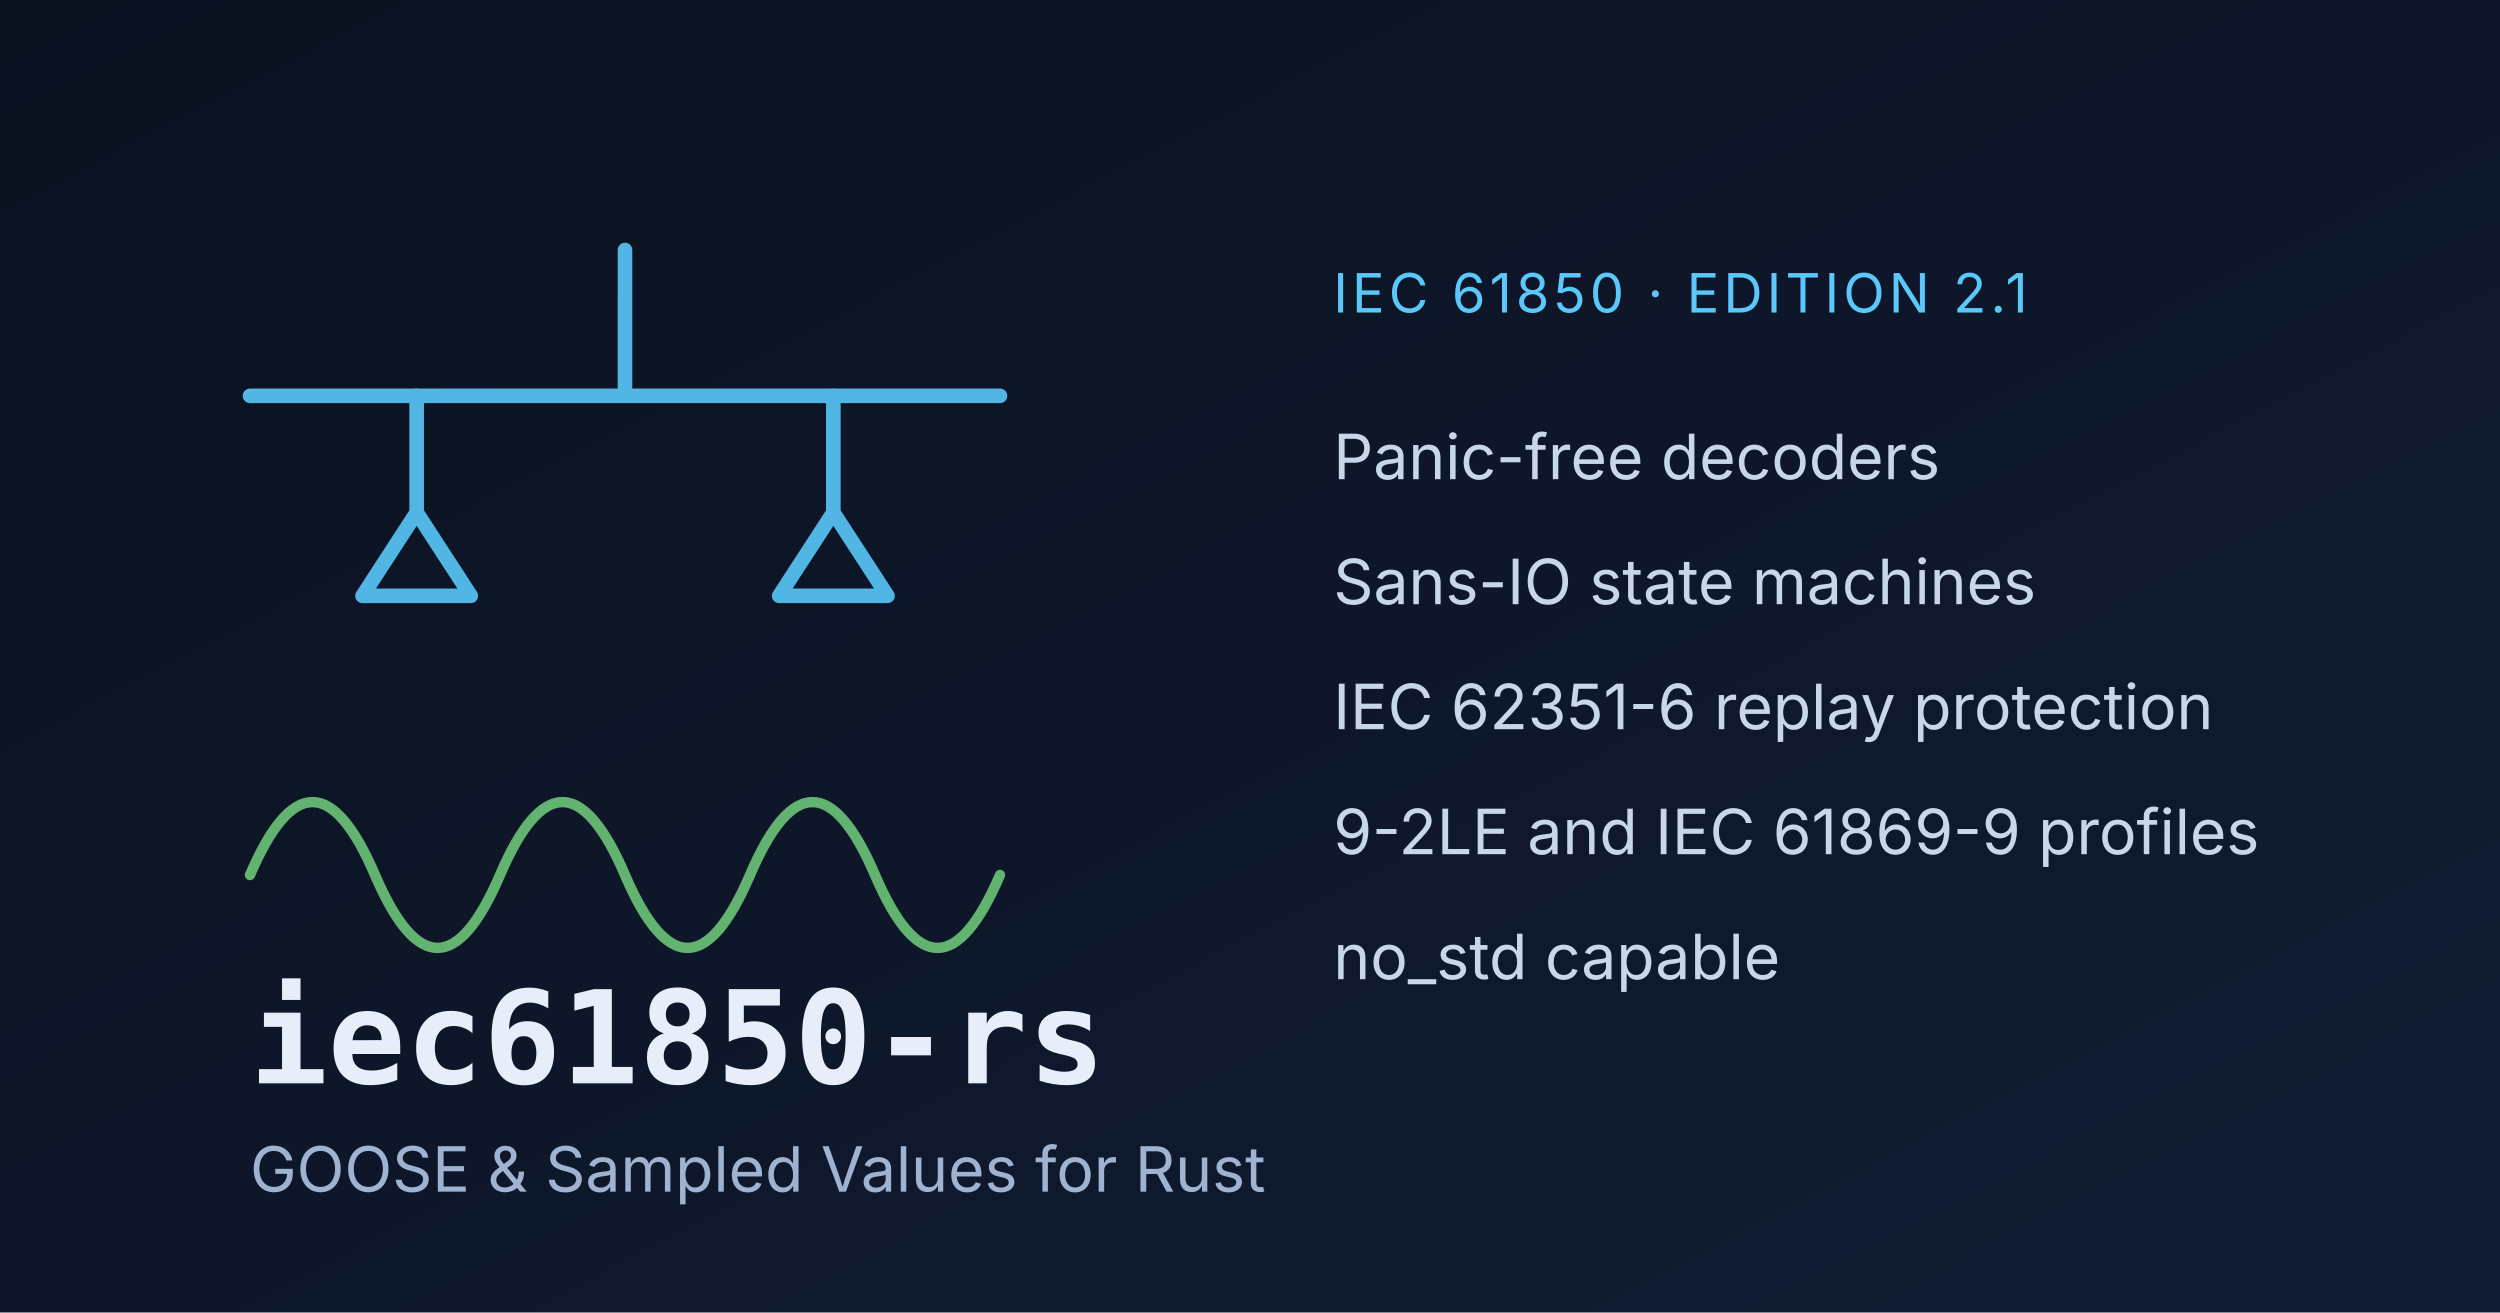
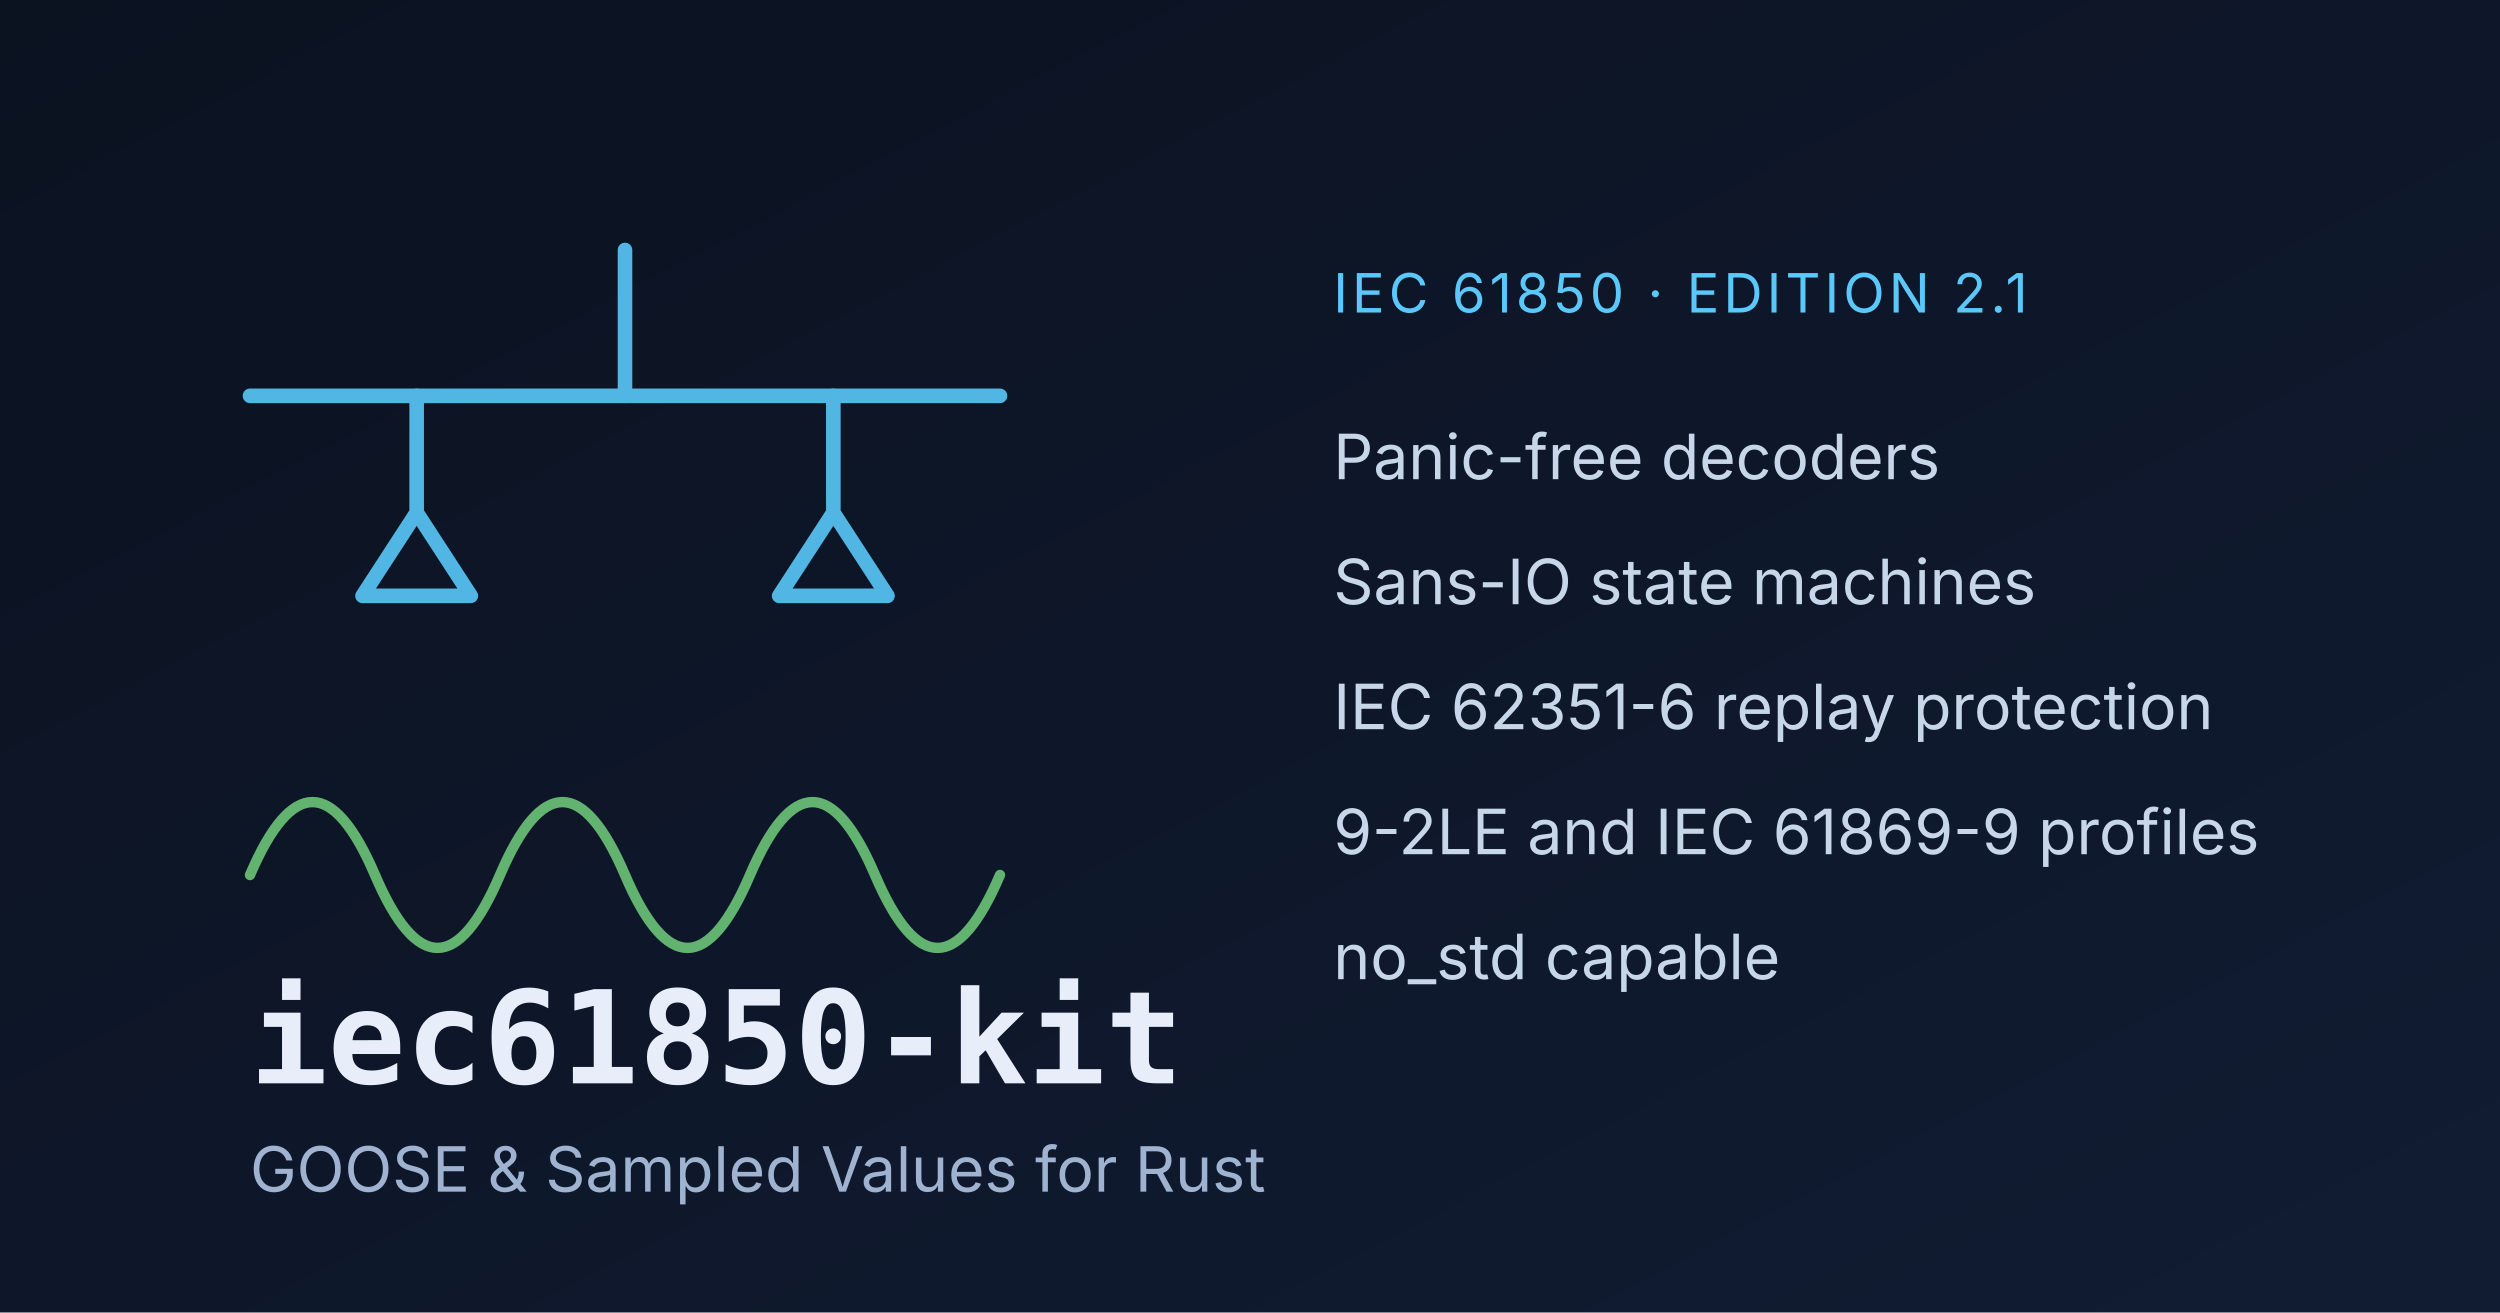
- <svg xmlns="http://www.w3.org/2000/svg" width="1200" height="630" viewBox="0 0 1200 630" role="img" aria-label="iec61850-rs — IEC 61850 GOOSE and Sampled Values in Rust">
+ <svg xmlns="http://www.w3.org/2000/svg" width="1200" height="630" viewBox="0 0 1200 630" role="img" aria-label="iec61850-kit — IEC 61850 GOOSE and Sampled Values in Rust">
  <defs>
    <linearGradient id="bg" x1="0" y1="0" x2="1" y2="1">
      <stop offset="0" stop-color="#0b1220" />
      <stop offset="1" stop-color="#111c33" />
    </linearGradient>
  </defs>
  <rect width="1200" height="630" fill="url(#bg)" />
  <g fill="none" stroke="#5ac8fa" stroke-width="7" stroke-linecap="round" stroke-linejoin="round" opacity="0.9">
    <path d="M120 190h360" />
    <path d="M300 120v70" />
    <path d="M200 190v56l-26 40h52l-26-40" />
    <path d="M400 190v56l-26 40h52l-26-40" />
  </g>
  <path d="M120 420q30-70 60 0t60 0q30-70 60 0t60 0q30-70 60 0t60 0" fill="none" stroke="#7ee787" stroke-width="5" stroke-linecap="round" opacity="0.75" />
-   <text x="120" y="520" font-family="ui-monospace, SFMono-Regular, Menlo, monospace" font-size="62" fill="#e8eef9" font-weight="700">iec61850-rs</text>
+   <text x="120" y="520" font-family="ui-monospace, SFMono-Regular, Menlo, monospace" font-size="62" fill="#e8eef9" font-weight="700">iec61850-kit</text>
  <text x="120" y="572" font-family="system-ui, -apple-system, Segoe UI, sans-serif" font-size="30" fill="#9fb3d1">GOOSE &amp; Sampled Values for Rust</text>
  <text x="640" y="150" font-family="system-ui, -apple-system, Segoe UI, sans-serif" font-size="26" fill="#5ac8fa" letter-spacing="2">IEC 61850 · EDITION 2.1</text>
  <g font-family="system-ui, -apple-system, Segoe UI, sans-serif" font-size="30" fill="#c8d6ea">
    <text x="640" y="230">Panic-free decoders</text>
    <text x="640" y="290">Sans-IO state machines</text>
    <text x="640" y="350">IEC 62351-6 replay protection</text>
    <text x="640" y="410">9-2LE and IEC 61869-9 profiles</text>
    <text x="640" y="470">no_std capable</text>
  </g>
</svg>
